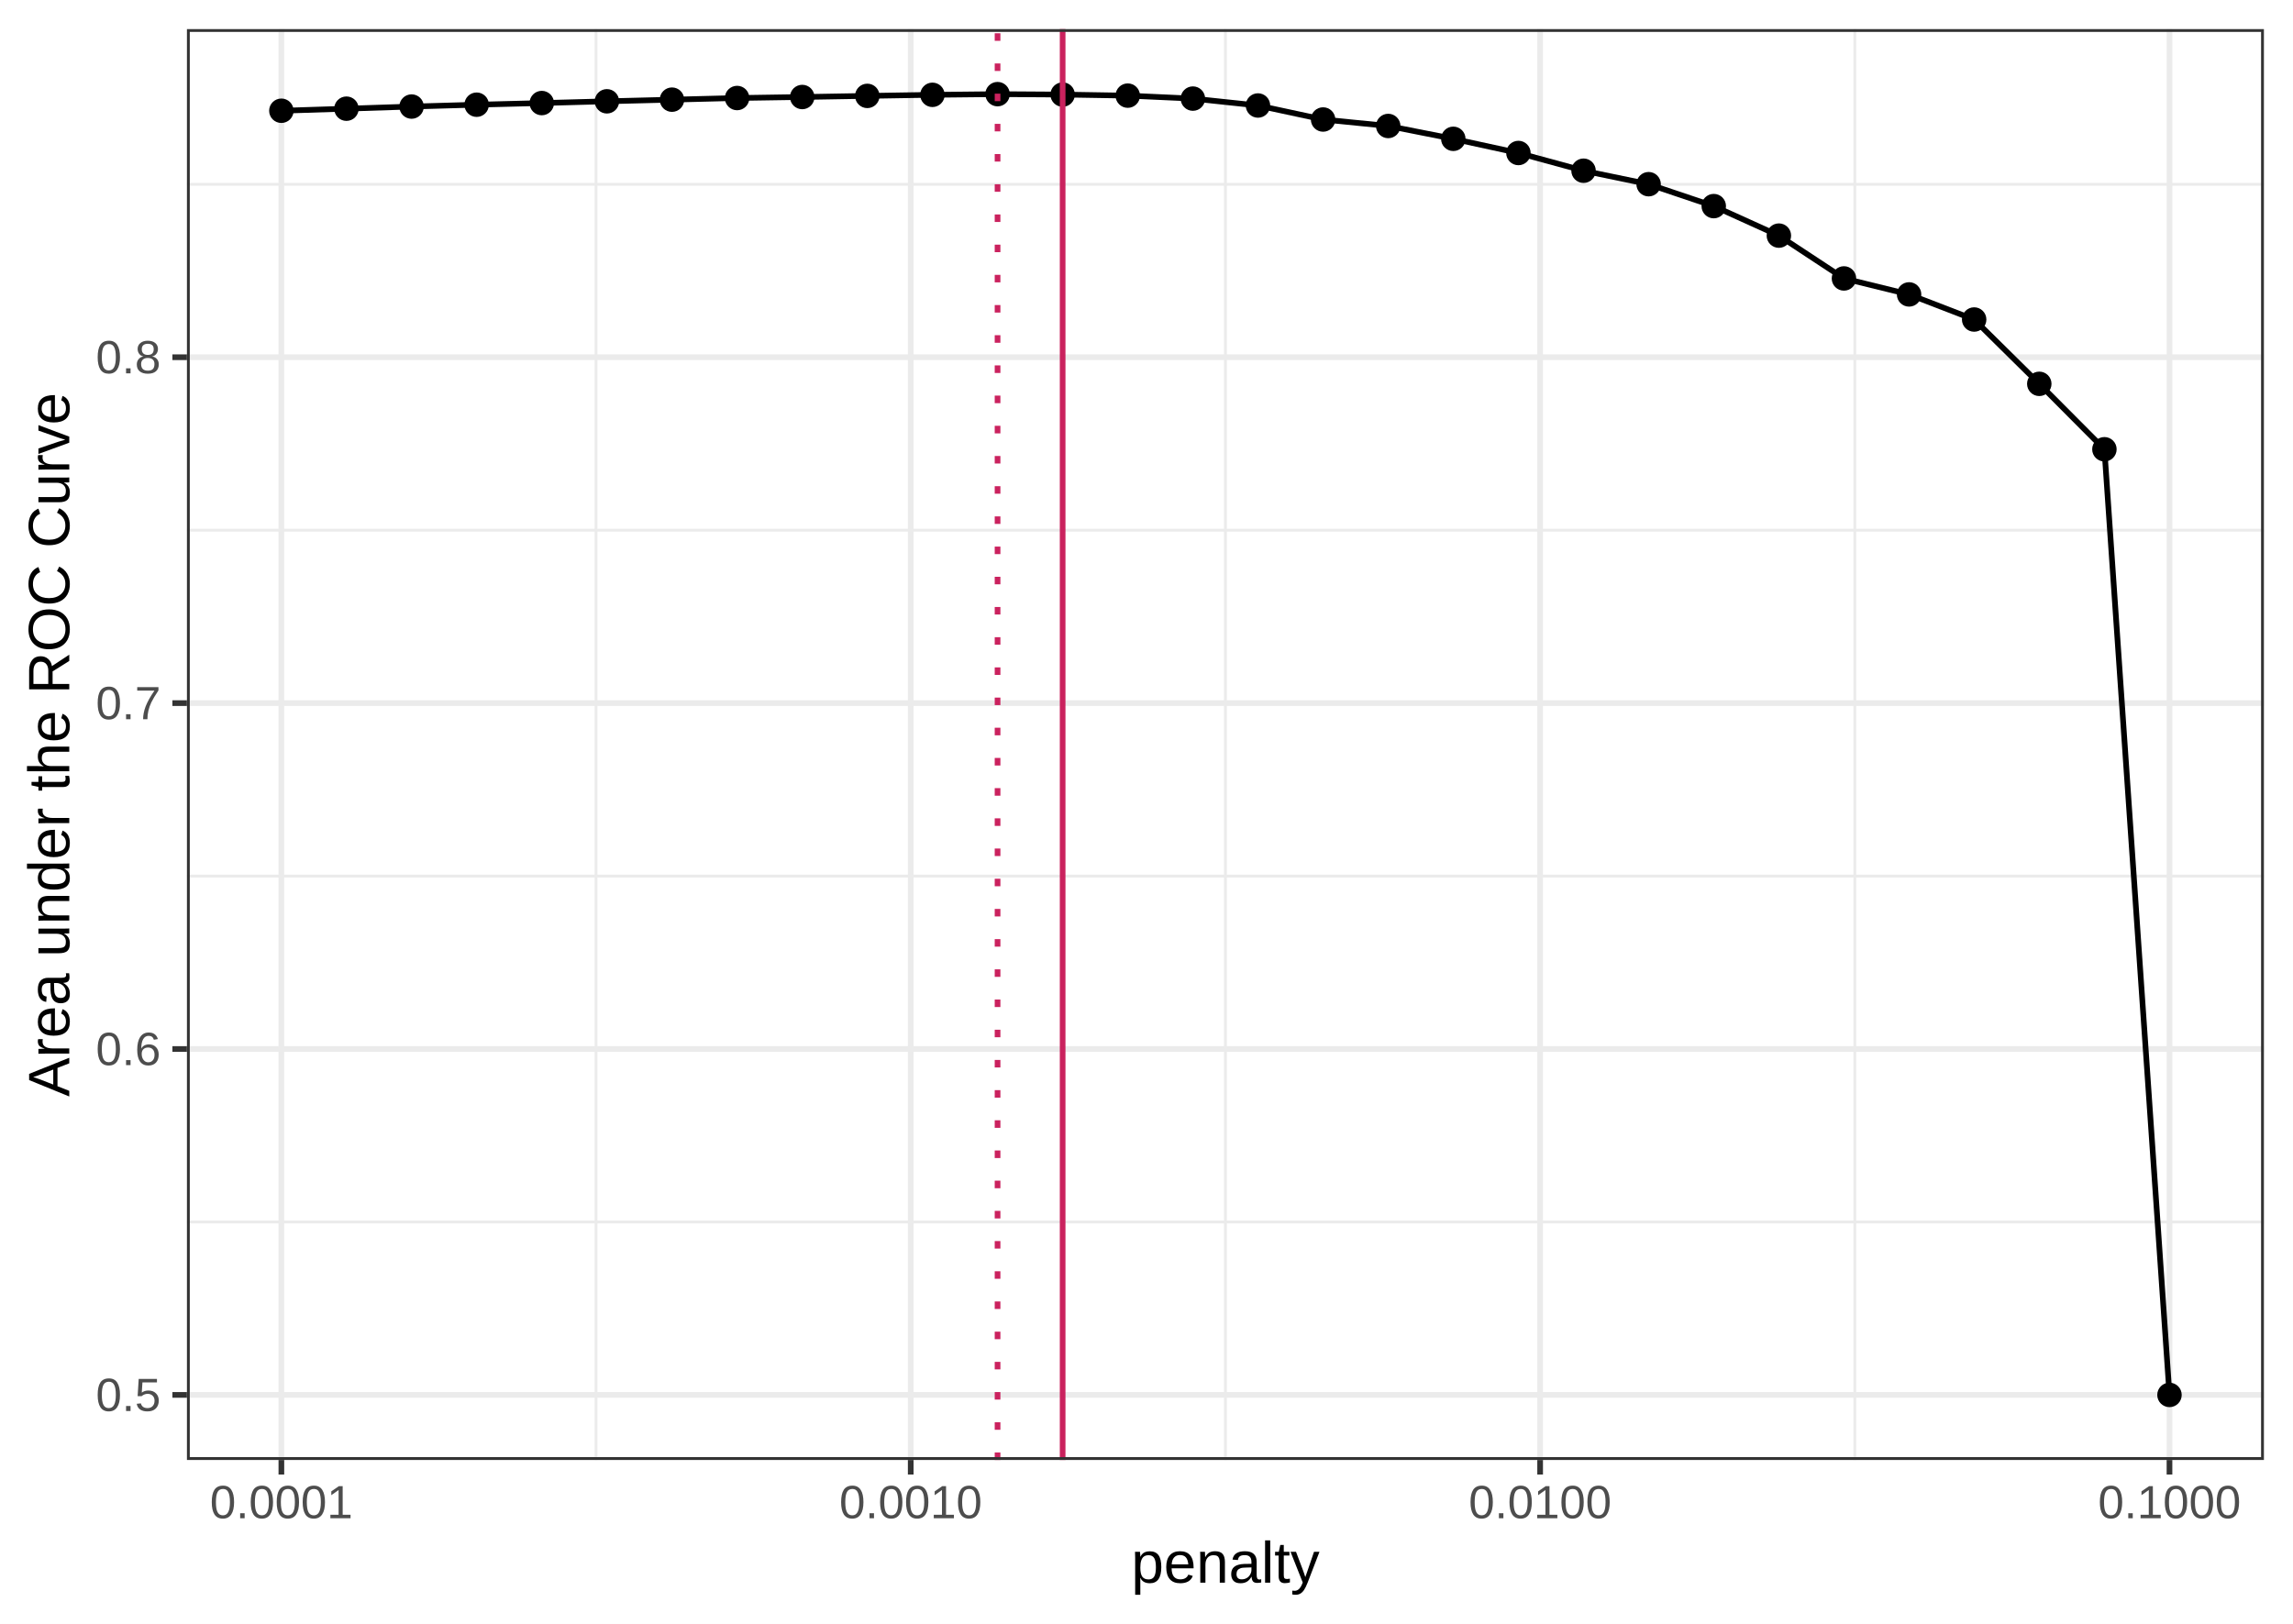
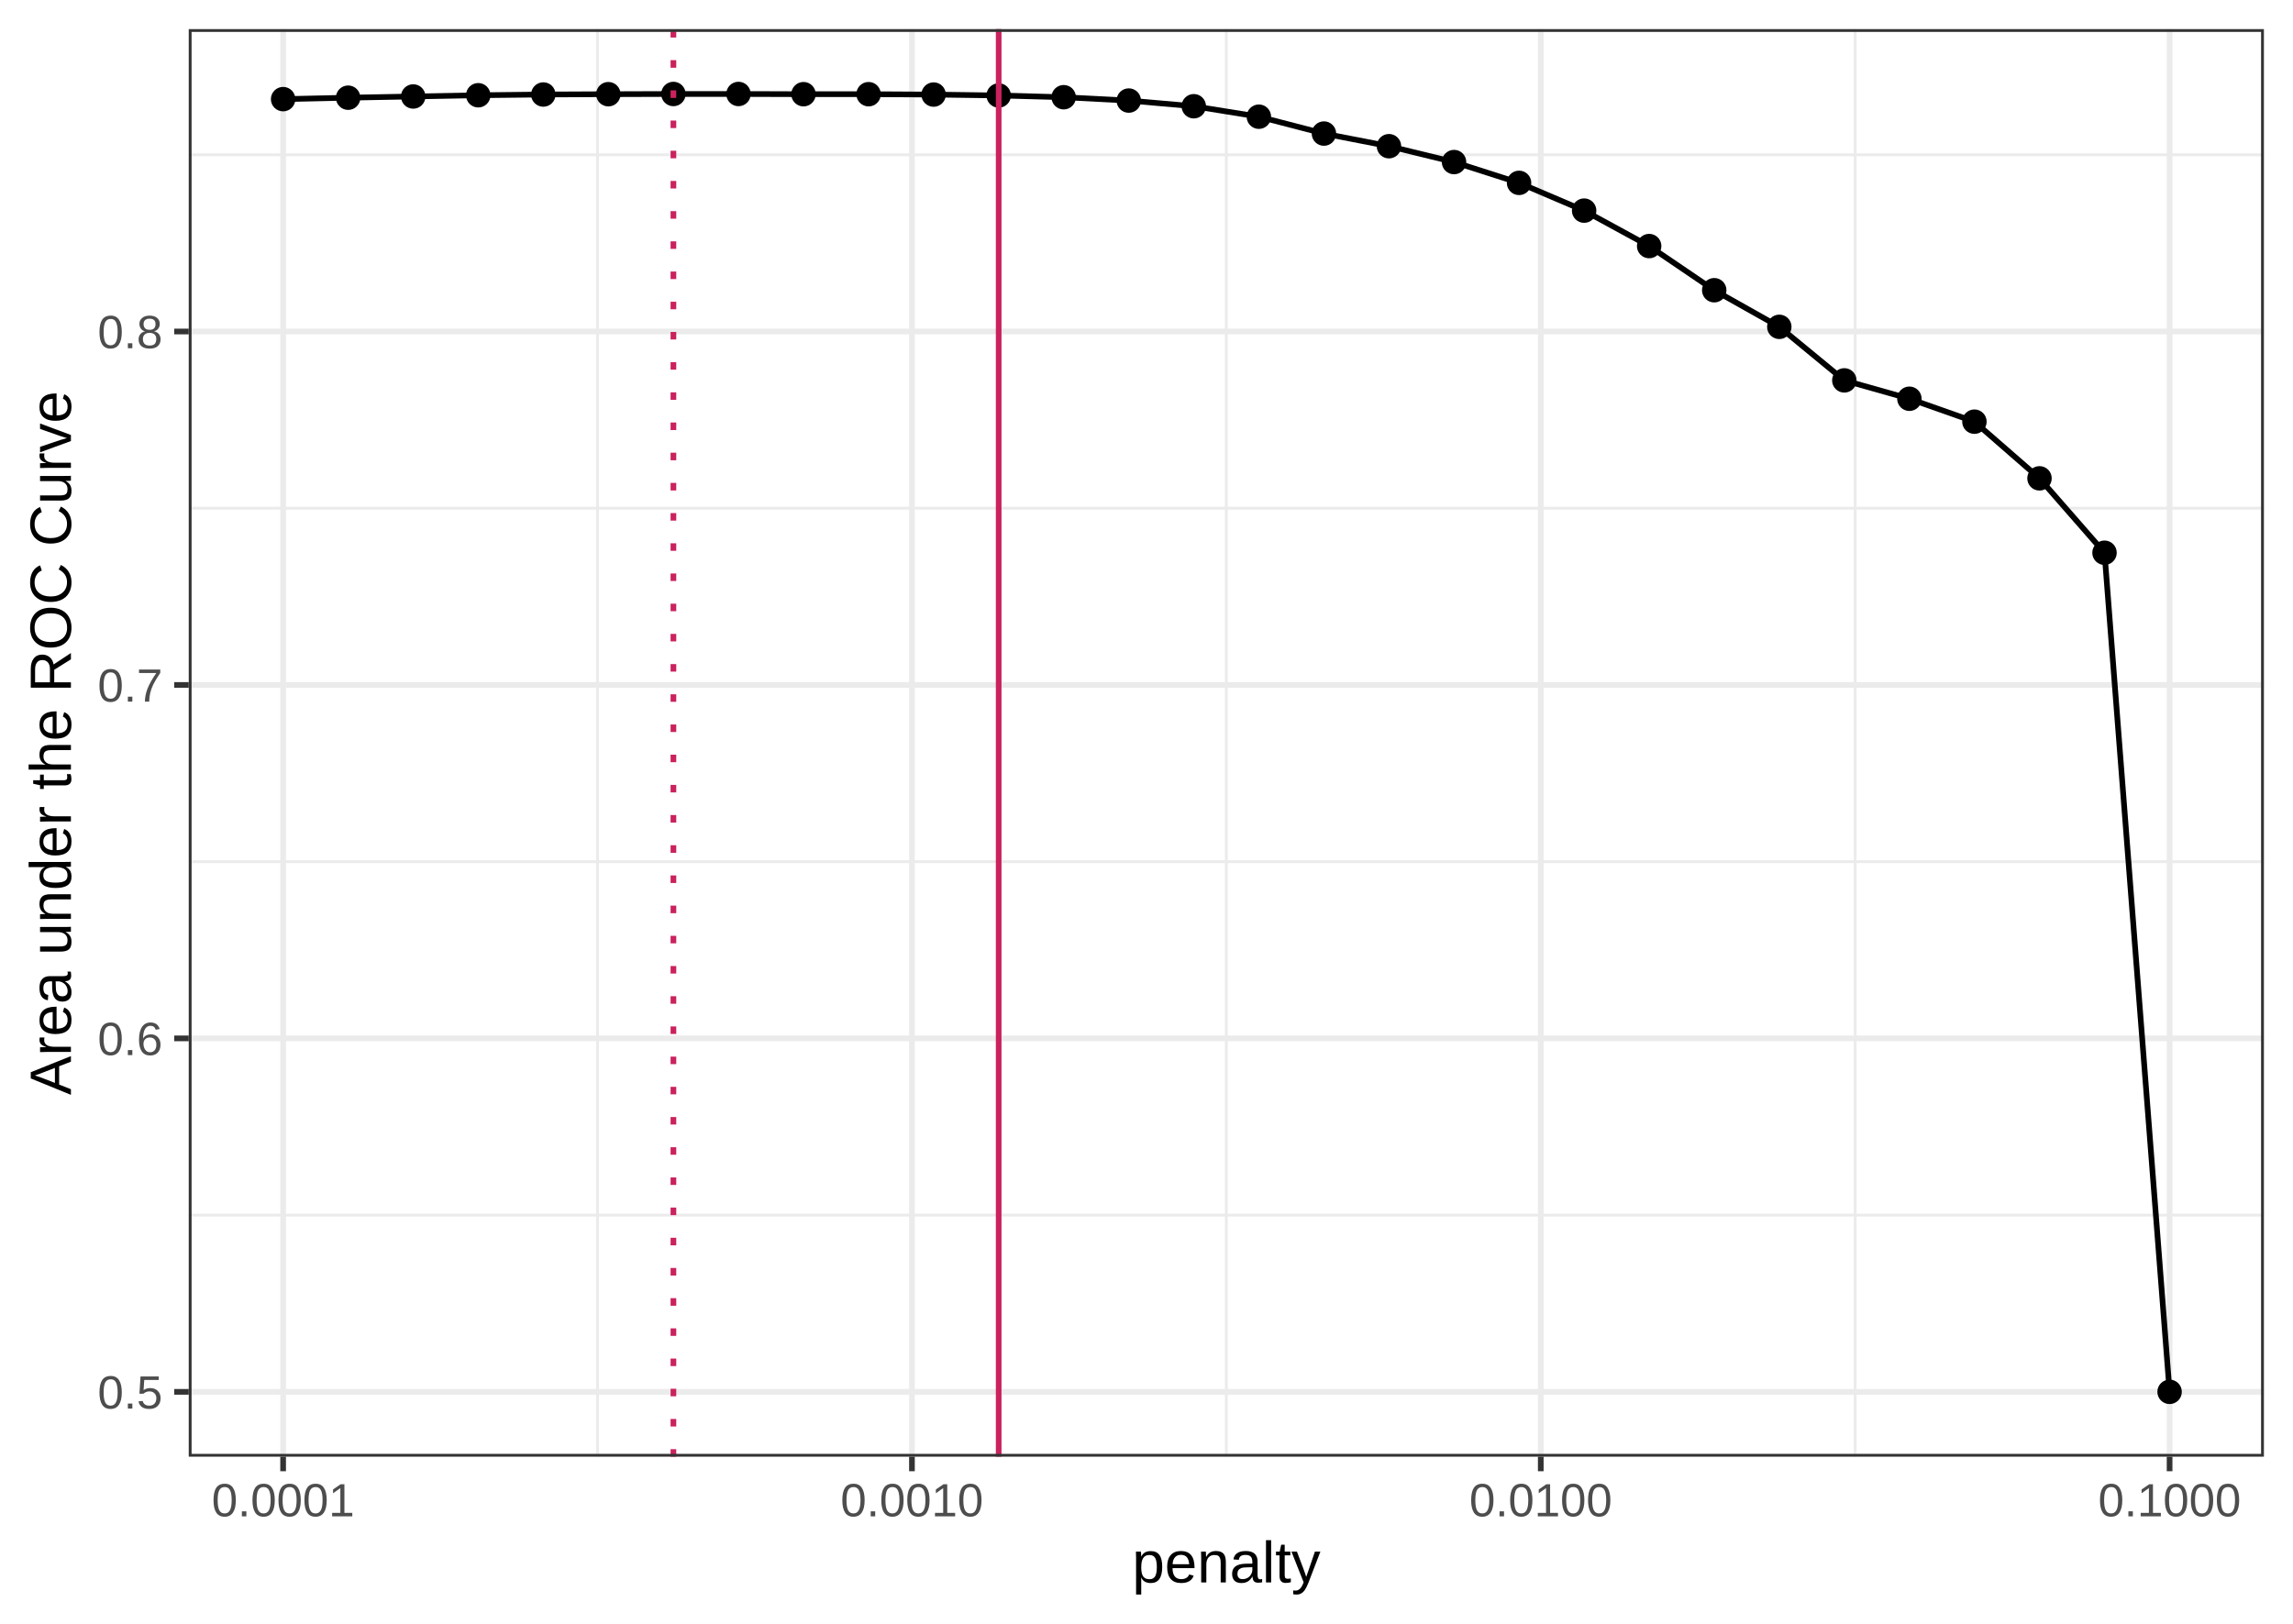
<svg xmlns="http://www.w3.org/2000/svg" width="432.00pt" height="306.00pt" viewBox="0 0 432.00 306.00">
  <g class="svglite">
    <defs>
      <style type="text/css">
    .svglite line, .svglite polyline, .svglite polygon, .svglite path, .svglite rect, .svglite circle {
      fill: none;
      stroke: #000000;
      stroke-linecap: round;
      stroke-linejoin: round;
      stroke-miterlimit: 10.00;
    }
    .svglite text {
      white-space: pre;
    }
    .svglite g.glyphgroup path {
      fill: inherit;
      stroke: none;
    }
  </style>
    </defs>
    <rect width="100%" height="100%" style="stroke: none; fill: none;" />
    <defs>
      <clipPath id="cpMC4wMHw0MzIuMDB8MC4wMHwzMDYuMDA=">
        <rect x="0.00" y="0.00" width="432.00" height="306.00" />
      </clipPath>
    </defs>
    <g clip-path="url(#cpMC4wMHw0MzIuMDB8MC4wMHwzMDYuMDA=)">
      <rect x="0" y="0.00" width="432.00" height="306.00" style="stroke-width: 1.07; stroke: #FFFFFF; fill: #FFFFFF;" />
    </g>
    <defs>
-       <clipPath id="cpMzUuMjJ8NDI2LjUyfDUuNDh8Mjc1LjEy">
-         <rect x="35.22" y="5.48" width="391.30" height="269.64" />
+       <clipPath id="cpMzUuNTZ8NDI2LjUyfDUuNDh8Mjc0LjUw">
+         <rect x="35.56" y="5.48" width="390.96" height="269.02" />
      </clipPath>
    </defs>
-     <g clip-path="url(#cpMzUuMjJ8NDI2LjUyfDUuNDh8Mjc1LjEy)">
-       <rect x="35.22" y="5.48" width="391.30" height="269.64" style="stroke-width: 1.07; stroke: none; fill: #FFFFFF;" />
-       <polyline points="35.22,230.27 426.52,230.27 " style="stroke-width: 0.53; stroke: #EBEBEB; stroke-linecap: butt;" />
-       <polyline points="35.22,165.09 426.52,165.09 " style="stroke-width: 0.53; stroke: #EBEBEB; stroke-linecap: butt;" />
-       <polyline points="35.22,99.91 426.52,99.91 " style="stroke-width: 0.53; stroke: #EBEBEB; stroke-linecap: butt;" />
-       <polyline points="35.22,34.73 426.52,34.73 " style="stroke-width: 0.53; stroke: #EBEBEB; stroke-linecap: butt;" />
-       <polyline points="112.29,275.12 112.29,5.48 " style="stroke-width: 0.53; stroke: #EBEBEB; stroke-linecap: butt;" />
-       <polyline points="230.87,275.12 230.87,5.48 " style="stroke-width: 0.53; stroke: #EBEBEB; stroke-linecap: butt;" />
-       <polyline points="349.45,275.12 349.45,5.48 " style="stroke-width: 0.53; stroke: #EBEBEB; stroke-linecap: butt;" />
-       <polyline points="35.22,262.86 426.52,262.86 " style="stroke-width: 1.07; stroke: #EBEBEB; stroke-linecap: butt;" />
-       <polyline points="35.22,197.68 426.52,197.68 " style="stroke-width: 1.07; stroke: #EBEBEB; stroke-linecap: butt;" />
-       <polyline points="35.22,132.50 426.52,132.50 " style="stroke-width: 1.07; stroke: #EBEBEB; stroke-linecap: butt;" />
-       <polyline points="35.22,67.32 426.52,67.32 " style="stroke-width: 1.07; stroke: #EBEBEB; stroke-linecap: butt;" />
-       <polyline points="53.01,275.12 53.01,5.48 " style="stroke-width: 1.07; stroke: #EBEBEB; stroke-linecap: butt;" />
-       <polyline points="171.58,275.12 171.58,5.48 " style="stroke-width: 1.07; stroke: #EBEBEB; stroke-linecap: butt;" />
-       <polyline points="290.16,275.12 290.16,5.48 " style="stroke-width: 1.07; stroke: #EBEBEB; stroke-linecap: butt;" />
-       <polyline points="408.73,275.12 408.73,5.48 " style="stroke-width: 1.07; stroke: #EBEBEB; stroke-linecap: butt;" />
-       <circle cx="53.01" cy="20.87" r="1.95" style="stroke-width: 0.71; fill: #000000;" />
-       <circle cx="65.27" cy="20.48" r="1.95" style="stroke-width: 0.71; fill: #000000;" />
-       <circle cx="77.54" cy="20.08" r="1.95" style="stroke-width: 0.71; fill: #000000;" />
-       <circle cx="89.80" cy="19.73" r="1.95" style="stroke-width: 0.71; fill: #000000;" />
-       <circle cx="102.07" cy="19.42" r="1.95" style="stroke-width: 0.71; fill: #000000;" />
-       <circle cx="114.34" cy="19.09" r="1.95" style="stroke-width: 0.71; fill: #000000;" />
-       <circle cx="126.60" cy="18.78" r="1.95" style="stroke-width: 0.71; fill: #000000;" />
-       <circle cx="138.87" cy="18.47" r="1.95" style="stroke-width: 0.71; fill: #000000;" />
-       <circle cx="151.14" cy="18.28" r="1.95" style="stroke-width: 0.71; fill: #000000;" />
-       <circle cx="163.40" cy="18.07" r="1.95" style="stroke-width: 0.71; fill: #000000;" />
-       <circle cx="175.67" cy="17.87" r="1.95" style="stroke-width: 0.71; fill: #000000;" />
-       <circle cx="187.94" cy="17.74" r="1.95" style="stroke-width: 0.71; fill: #000000;" />
-       <circle cx="200.20" cy="17.82" r="1.95" style="stroke-width: 0.71; fill: #000000;" />
-       <circle cx="212.47" cy="18.02" r="1.95" style="stroke-width: 0.71; fill: #000000;" />
-       <circle cx="224.74" cy="18.58" r="1.95" style="stroke-width: 0.71; fill: #000000;" />
-       <circle cx="237.00" cy="19.88" r="1.95" style="stroke-width: 0.71; fill: #000000;" />
-       <circle cx="249.27" cy="22.52" r="1.95" style="stroke-width: 0.71; fill: #000000;" />
-       <circle cx="261.54" cy="23.74" r="1.95" style="stroke-width: 0.71; fill: #000000;" />
-       <circle cx="273.80" cy="26.16" r="1.95" style="stroke-width: 0.71; fill: #000000;" />
-       <circle cx="286.07" cy="28.83" r="1.95" style="stroke-width: 0.71; fill: #000000;" />
-       <circle cx="298.34" cy="32.17" r="1.95" style="stroke-width: 0.71; fill: #000000;" />
-       <circle cx="310.60" cy="34.71" r="1.95" style="stroke-width: 0.71; fill: #000000;" />
-       <circle cx="322.87" cy="38.84" r="1.95" style="stroke-width: 0.71; fill: #000000;" />
-       <circle cx="335.14" cy="44.40" r="1.95" style="stroke-width: 0.71; fill: #000000;" />
-       <circle cx="347.40" cy="52.47" r="1.95" style="stroke-width: 0.71; fill: #000000;" />
-       <circle cx="359.67" cy="55.48" r="1.95" style="stroke-width: 0.71; fill: #000000;" />
-       <circle cx="371.93" cy="60.21" r="1.95" style="stroke-width: 0.71; fill: #000000;" />
-       <circle cx="384.20" cy="72.33" r="1.95" style="stroke-width: 0.71; fill: #000000;" />
-       <circle cx="396.47" cy="84.66" r="1.95" style="stroke-width: 0.71; fill: #000000;" />
-       <circle cx="408.73" cy="262.86" r="1.95" style="stroke-width: 0.71; fill: #000000;" />
-       <polyline points="53.01,20.87 65.27,20.48 77.54,20.08 89.80,19.73 102.07,19.42 114.34,19.09 126.60,18.78 138.87,18.47 151.14,18.28 163.40,18.07 175.67,17.87 187.94,17.74 200.20,17.82 212.47,18.02 224.74,18.58 237.00,19.88 249.27,22.52 261.54,23.74 273.80,26.16 286.07,28.83 298.34,32.17 310.60,34.71 322.87,38.84 335.14,44.40 347.40,52.47 359.67,55.48 371.93,60.21 384.20,72.33 396.47,84.66 408.73,262.86 " style="stroke-width: 1.07; stroke-linecap: butt;" />
-       <line x1="187.94" y1="275.12" x2="187.94" y2="5.48" style="stroke-width: 1.07; stroke: #CA225E; stroke-dasharray: 1.42,4.27; stroke-linecap: butt;" />
-       <line x1="200.20" y1="275.12" x2="200.20" y2="5.48" style="stroke-width: 1.07; stroke: #CA225E; stroke-linecap: butt;" />
-       <rect x="35.22" y="5.48" width="391.30" height="269.64" style="stroke-width: 1.07; stroke: #333333;" />
+     <g clip-path="url(#cpMzUuNTZ8NDI2LjUyfDUuNDh8Mjc0LjUw)">
+       <rect x="35.56" y="5.48" width="390.96" height="269.02" style="stroke-width: 1.07; stroke: none; fill: #FFFFFF;" />
+       <polyline points="35.56,228.97 426.52,228.97 " style="stroke-width: 0.53; stroke: #EBEBEB; stroke-linecap: butt;" />
+       <polyline points="35.56,162.37 426.52,162.37 " style="stroke-width: 0.53; stroke: #EBEBEB; stroke-linecap: butt;" />
+       <polyline points="35.56,95.77 426.52,95.77 " style="stroke-width: 0.53; stroke: #EBEBEB; stroke-linecap: butt;" />
+       <polyline points="35.56,29.17 426.52,29.17 " style="stroke-width: 0.53; stroke: #EBEBEB; stroke-linecap: butt;" />
+       <polyline points="112.57,274.50 112.57,5.48 " style="stroke-width: 0.53; stroke: #EBEBEB; stroke-linecap: butt;" />
+       <polyline points="231.04,274.50 231.04,5.48 " style="stroke-width: 0.53; stroke: #EBEBEB; stroke-linecap: butt;" />
+       <polyline points="349.51,274.50 349.51,5.48 " style="stroke-width: 0.53; stroke: #EBEBEB; stroke-linecap: butt;" />
+       <polyline points="35.56,262.28 426.52,262.28 " style="stroke-width: 1.07; stroke: #EBEBEB; stroke-linecap: butt;" />
+       <polyline points="35.56,195.67 426.52,195.67 " style="stroke-width: 1.07; stroke: #EBEBEB; stroke-linecap: butt;" />
+       <polyline points="35.56,129.07 426.52,129.07 " style="stroke-width: 1.07; stroke: #EBEBEB; stroke-linecap: butt;" />
+       <polyline points="35.56,62.47 426.52,62.47 " style="stroke-width: 1.07; stroke: #EBEBEB; stroke-linecap: butt;" />
+       <polyline points="53.34,274.50 53.34,5.48 " style="stroke-width: 1.07; stroke: #EBEBEB; stroke-linecap: butt;" />
+       <polyline points="171.81,274.50 171.81,5.48 " style="stroke-width: 1.07; stroke: #EBEBEB; stroke-linecap: butt;" />
+       <polyline points="290.28,274.50 290.28,5.48 " style="stroke-width: 1.07; stroke: #EBEBEB; stroke-linecap: butt;" />
+       <polyline points="408.75,274.50 408.75,5.48 " style="stroke-width: 1.07; stroke: #EBEBEB; stroke-linecap: butt;" />
+       <circle cx="53.34" cy="18.68" r="1.95" style="stroke-width: 0.71; fill: #000000;" />
+       <circle cx="65.59" cy="18.41" r="1.95" style="stroke-width: 0.71; fill: #000000;" />
+       <circle cx="77.85" cy="18.18" r="1.95" style="stroke-width: 0.71; fill: #000000;" />
+       <circle cx="90.10" cy="17.95" r="1.95" style="stroke-width: 0.71; fill: #000000;" />
+       <circle cx="102.36" cy="17.81" r="1.95" style="stroke-width: 0.71; fill: #000000;" />
+       <circle cx="114.61" cy="17.75" r="1.95" style="stroke-width: 0.71; fill: #000000;" />
+       <circle cx="126.87" cy="17.71" r="1.95" style="stroke-width: 0.71; fill: #000000;" />
+       <circle cx="139.13" cy="17.71" r="1.95" style="stroke-width: 0.71; fill: #000000;" />
+       <circle cx="151.38" cy="17.75" r="1.95" style="stroke-width: 0.71; fill: #000000;" />
+       <circle cx="163.64" cy="17.75" r="1.95" style="stroke-width: 0.71; fill: #000000;" />
+       <circle cx="175.89" cy="17.82" r="1.95" style="stroke-width: 0.71; fill: #000000;" />
+       <circle cx="188.15" cy="17.99" r="1.95" style="stroke-width: 0.71; fill: #000000;" />
+       <circle cx="200.40" cy="18.32" r="1.95" style="stroke-width: 0.71; fill: #000000;" />
+       <circle cx="212.66" cy="18.95" r="1.95" style="stroke-width: 0.71; fill: #000000;" />
+       <circle cx="224.91" cy="20.02" r="1.95" style="stroke-width: 0.71; fill: #000000;" />
+       <circle cx="237.17" cy="21.99" r="1.95" style="stroke-width: 0.71; fill: #000000;" />
+       <circle cx="249.43" cy="25.17" r="1.95" style="stroke-width: 0.71; fill: #000000;" />
+       <circle cx="261.68" cy="27.55" r="1.95" style="stroke-width: 0.71; fill: #000000;" />
+       <circle cx="273.94" cy="30.54" r="1.95" style="stroke-width: 0.71; fill: #000000;" />
+       <circle cx="286.19" cy="34.46" r="1.95" style="stroke-width: 0.71; fill: #000000;" />
+       <circle cx="298.45" cy="39.69" r="1.95" style="stroke-width: 0.71; fill: #000000;" />
+       <circle cx="310.70" cy="46.37" r="1.95" style="stroke-width: 0.71; fill: #000000;" />
+       <circle cx="322.96" cy="54.69" r="1.95" style="stroke-width: 0.71; fill: #000000;" />
+       <circle cx="335.22" cy="61.59" r="1.95" style="stroke-width: 0.71; fill: #000000;" />
+       <circle cx="347.47" cy="71.68" r="1.95" style="stroke-width: 0.71; fill: #000000;" />
+       <circle cx="359.73" cy="75.14" r="1.95" style="stroke-width: 0.71; fill: #000000;" />
+       <circle cx="371.98" cy="79.46" r="1.95" style="stroke-width: 0.71; fill: #000000;" />
+       <circle cx="384.24" cy="90.14" r="1.95" style="stroke-width: 0.71; fill: #000000;" />
+       <circle cx="396.49" cy="104.16" r="1.95" style="stroke-width: 0.71; fill: #000000;" />
+       <circle cx="408.75" cy="262.28" r="1.95" style="stroke-width: 0.71; fill: #000000;" />
+       <polyline points="53.34,18.68 65.59,18.41 77.85,18.18 90.10,17.95 102.36,17.81 114.61,17.75 126.87,17.71 139.13,17.71 151.38,17.75 163.64,17.75 175.89,17.82 188.15,17.99 200.40,18.32 212.66,18.95 224.91,20.02 237.17,21.99 249.43,25.17 261.68,27.55 273.94,30.54 286.19,34.46 298.45,39.69 310.70,46.37 322.96,54.69 335.22,61.59 347.47,71.68 359.73,75.14 371.98,79.46 384.24,90.14 396.49,104.16 408.75,262.28 " style="stroke-width: 1.07; stroke-linecap: butt;" />
+       <line x1="126.87" y1="274.50" x2="126.87" y2="5.48" style="stroke-width: 1.07; stroke: #CA225E; stroke-dasharray: 1.42,4.27; stroke-linecap: butt;" />
+       <line x1="188.15" y1="274.50" x2="188.15" y2="5.48" style="stroke-width: 1.07; stroke: #CA225E; stroke-linecap: butt;" />
+       <rect x="35.56" y="5.48" width="390.96" height="269.02" style="stroke-width: 1.07; stroke: #333333;" />
    </g>
    <g clip-path="url(#cpMC4wMHw0MzIuMDB8MC4wMHwzMDYuMDA=)">
-       <text x="30.29" y="265.89" text-anchor="end" style="font-size: 8.80px;fill: #4D4D4D; font-family: &quot;Liberation Sans&quot;;" textLength="12.22px" lengthAdjust="spacingAndGlyphs">0.5</text>
-       <text x="30.29" y="200.71" text-anchor="end" style="font-size: 8.80px;fill: #4D4D4D; font-family: &quot;Liberation Sans&quot;;" textLength="12.22px" lengthAdjust="spacingAndGlyphs">0.6</text>
-       <text x="30.29" y="135.53" text-anchor="end" style="font-size: 8.80px;fill: #4D4D4D; font-family: &quot;Liberation Sans&quot;;" textLength="12.22px" lengthAdjust="spacingAndGlyphs">0.7</text>
-       <text x="30.29" y="70.35" text-anchor="end" style="font-size: 8.80px;fill: #4D4D4D; font-family: &quot;Liberation Sans&quot;;" textLength="12.22px" lengthAdjust="spacingAndGlyphs">0.8</text>
-       <polyline points="32.48,262.86 35.22,262.86 " style="stroke-width: 1.07; stroke: #333333; stroke-linecap: butt;" />
-       <polyline points="32.48,197.68 35.22,197.68 " style="stroke-width: 1.07; stroke: #333333; stroke-linecap: butt;" />
-       <polyline points="32.48,132.50 35.22,132.50 " style="stroke-width: 1.07; stroke: #333333; stroke-linecap: butt;" />
-       <polyline points="32.48,67.32 35.22,67.32 " style="stroke-width: 1.07; stroke: #333333; stroke-linecap: butt;" />
-       <polyline points="53.01,277.86 53.01,275.12 " style="stroke-width: 1.07; stroke: #333333; stroke-linecap: butt;" />
-       <polyline points="171.58,277.86 171.58,275.12 " style="stroke-width: 1.07; stroke: #333333; stroke-linecap: butt;" />
-       <polyline points="290.16,277.86 290.16,275.12 " style="stroke-width: 1.07; stroke: #333333; stroke-linecap: butt;" />
-       <polyline points="408.73,277.86 408.73,275.12 " style="stroke-width: 1.07; stroke: #333333; stroke-linecap: butt;" />
-       <text x="53.01" y="286.10" text-anchor="middle" style="font-size: 8.80px;fill: #4D4D4D; font-family: &quot;Liberation Sans&quot;;" textLength="26.89px" lengthAdjust="spacingAndGlyphs">0.0001</text>
-       <text x="171.58" y="286.10" text-anchor="middle" style="font-size: 8.80px;fill: #4D4D4D; font-family: &quot;Liberation Sans&quot;;" textLength="26.89px" lengthAdjust="spacingAndGlyphs">0.0010</text>
-       <text x="290.16" y="286.10" text-anchor="middle" style="font-size: 8.80px;fill: #4D4D4D; font-family: &quot;Liberation Sans&quot;;" textLength="26.89px" lengthAdjust="spacingAndGlyphs">0.0100</text>
-       <text x="408.73" y="286.10" text-anchor="middle" style="font-size: 8.80px;fill: #4D4D4D; font-family: &quot;Liberation Sans&quot;;" textLength="26.89px" lengthAdjust="spacingAndGlyphs">0.1000</text>
-       <text x="230.87" y="298.24" text-anchor="middle" style="font-size: 11.00px; font-family: &quot;Liberation Sans&quot;;" textLength="35.50px" lengthAdjust="spacingAndGlyphs">penalty</text>
-       <text transform="translate(13.05,140.30) rotate(-90)" text-anchor="middle" style="font-size: 11.00px; font-family: &quot;Liberation Sans&quot;;" textLength="132.75px" lengthAdjust="spacingAndGlyphs">Area under the ROC Curve</text>
+       <text x="30.63" y="265.43" text-anchor="end" style="font-size: 8.80px;fill: #4D4D4D; font-family: &quot;Arial&quot;;" textLength="12.22px" lengthAdjust="spacingAndGlyphs">0.5</text>
+       <text x="30.63" y="198.82" text-anchor="end" style="font-size: 8.80px;fill: #4D4D4D; font-family: &quot;Arial&quot;;" textLength="12.22px" lengthAdjust="spacingAndGlyphs">0.6</text>
+       <text x="30.63" y="132.22" text-anchor="end" style="font-size: 8.80px;fill: #4D4D4D; font-family: &quot;Arial&quot;;" textLength="12.22px" lengthAdjust="spacingAndGlyphs">0.7</text>
+       <text x="30.63" y="65.62" text-anchor="end" style="font-size: 8.80px;fill: #4D4D4D; font-family: &quot;Arial&quot;;" textLength="12.22px" lengthAdjust="spacingAndGlyphs">0.8</text>
+       <polyline points="32.82,262.28 35.56,262.28 " style="stroke-width: 1.07; stroke: #333333; stroke-linecap: butt;" />
+       <polyline points="32.82,195.67 35.56,195.67 " style="stroke-width: 1.07; stroke: #333333; stroke-linecap: butt;" />
+       <polyline points="32.82,129.07 35.56,129.07 " style="stroke-width: 1.07; stroke: #333333; stroke-linecap: butt;" />
+       <polyline points="32.82,62.47 35.56,62.47 " style="stroke-width: 1.07; stroke: #333333; stroke-linecap: butt;" />
+       <polyline points="53.34,277.24 53.34,274.50 " style="stroke-width: 1.07; stroke: #333333; stroke-linecap: butt;" />
+       <polyline points="171.81,277.24 171.81,274.50 " style="stroke-width: 1.07; stroke: #333333; stroke-linecap: butt;" />
+       <polyline points="290.28,277.24 290.28,274.50 " style="stroke-width: 1.07; stroke: #333333; stroke-linecap: butt;" />
+       <polyline points="408.75,277.24 408.75,274.50 " style="stroke-width: 1.07; stroke: #333333; stroke-linecap: butt;" />
+       <text x="53.34" y="285.74" text-anchor="middle" style="font-size: 8.80px;fill: #4D4D4D; font-family: &quot;Arial&quot;;" textLength="26.89px" lengthAdjust="spacingAndGlyphs">0.0001</text>
+       <text x="171.81" y="285.74" text-anchor="middle" style="font-size: 8.80px;fill: #4D4D4D; font-family: &quot;Arial&quot;;" textLength="26.89px" lengthAdjust="spacingAndGlyphs">0.0010</text>
+       <text x="290.28" y="285.74" text-anchor="middle" style="font-size: 8.80px;fill: #4D4D4D; font-family: &quot;Arial&quot;;" textLength="26.89px" lengthAdjust="spacingAndGlyphs">0.0100</text>
+       <text x="408.75" y="285.74" text-anchor="middle" style="font-size: 8.80px;fill: #4D4D4D; font-family: &quot;Arial&quot;;" textLength="26.89px" lengthAdjust="spacingAndGlyphs">0.1000</text>
+       <text x="231.04" y="298.20" text-anchor="middle" style="font-size: 11.00px; font-family: &quot;Arial&quot;;" textLength="35.50px" lengthAdjust="spacingAndGlyphs">penalty</text>
+       <text transform="translate(13.36,139.99) rotate(-90)" text-anchor="middle" style="font-size: 11.00px; font-family: &quot;Arial&quot;;" textLength="132.75px" lengthAdjust="spacingAndGlyphs">Area under the ROC Curve</text>
    </g>
  </g>
</svg>
